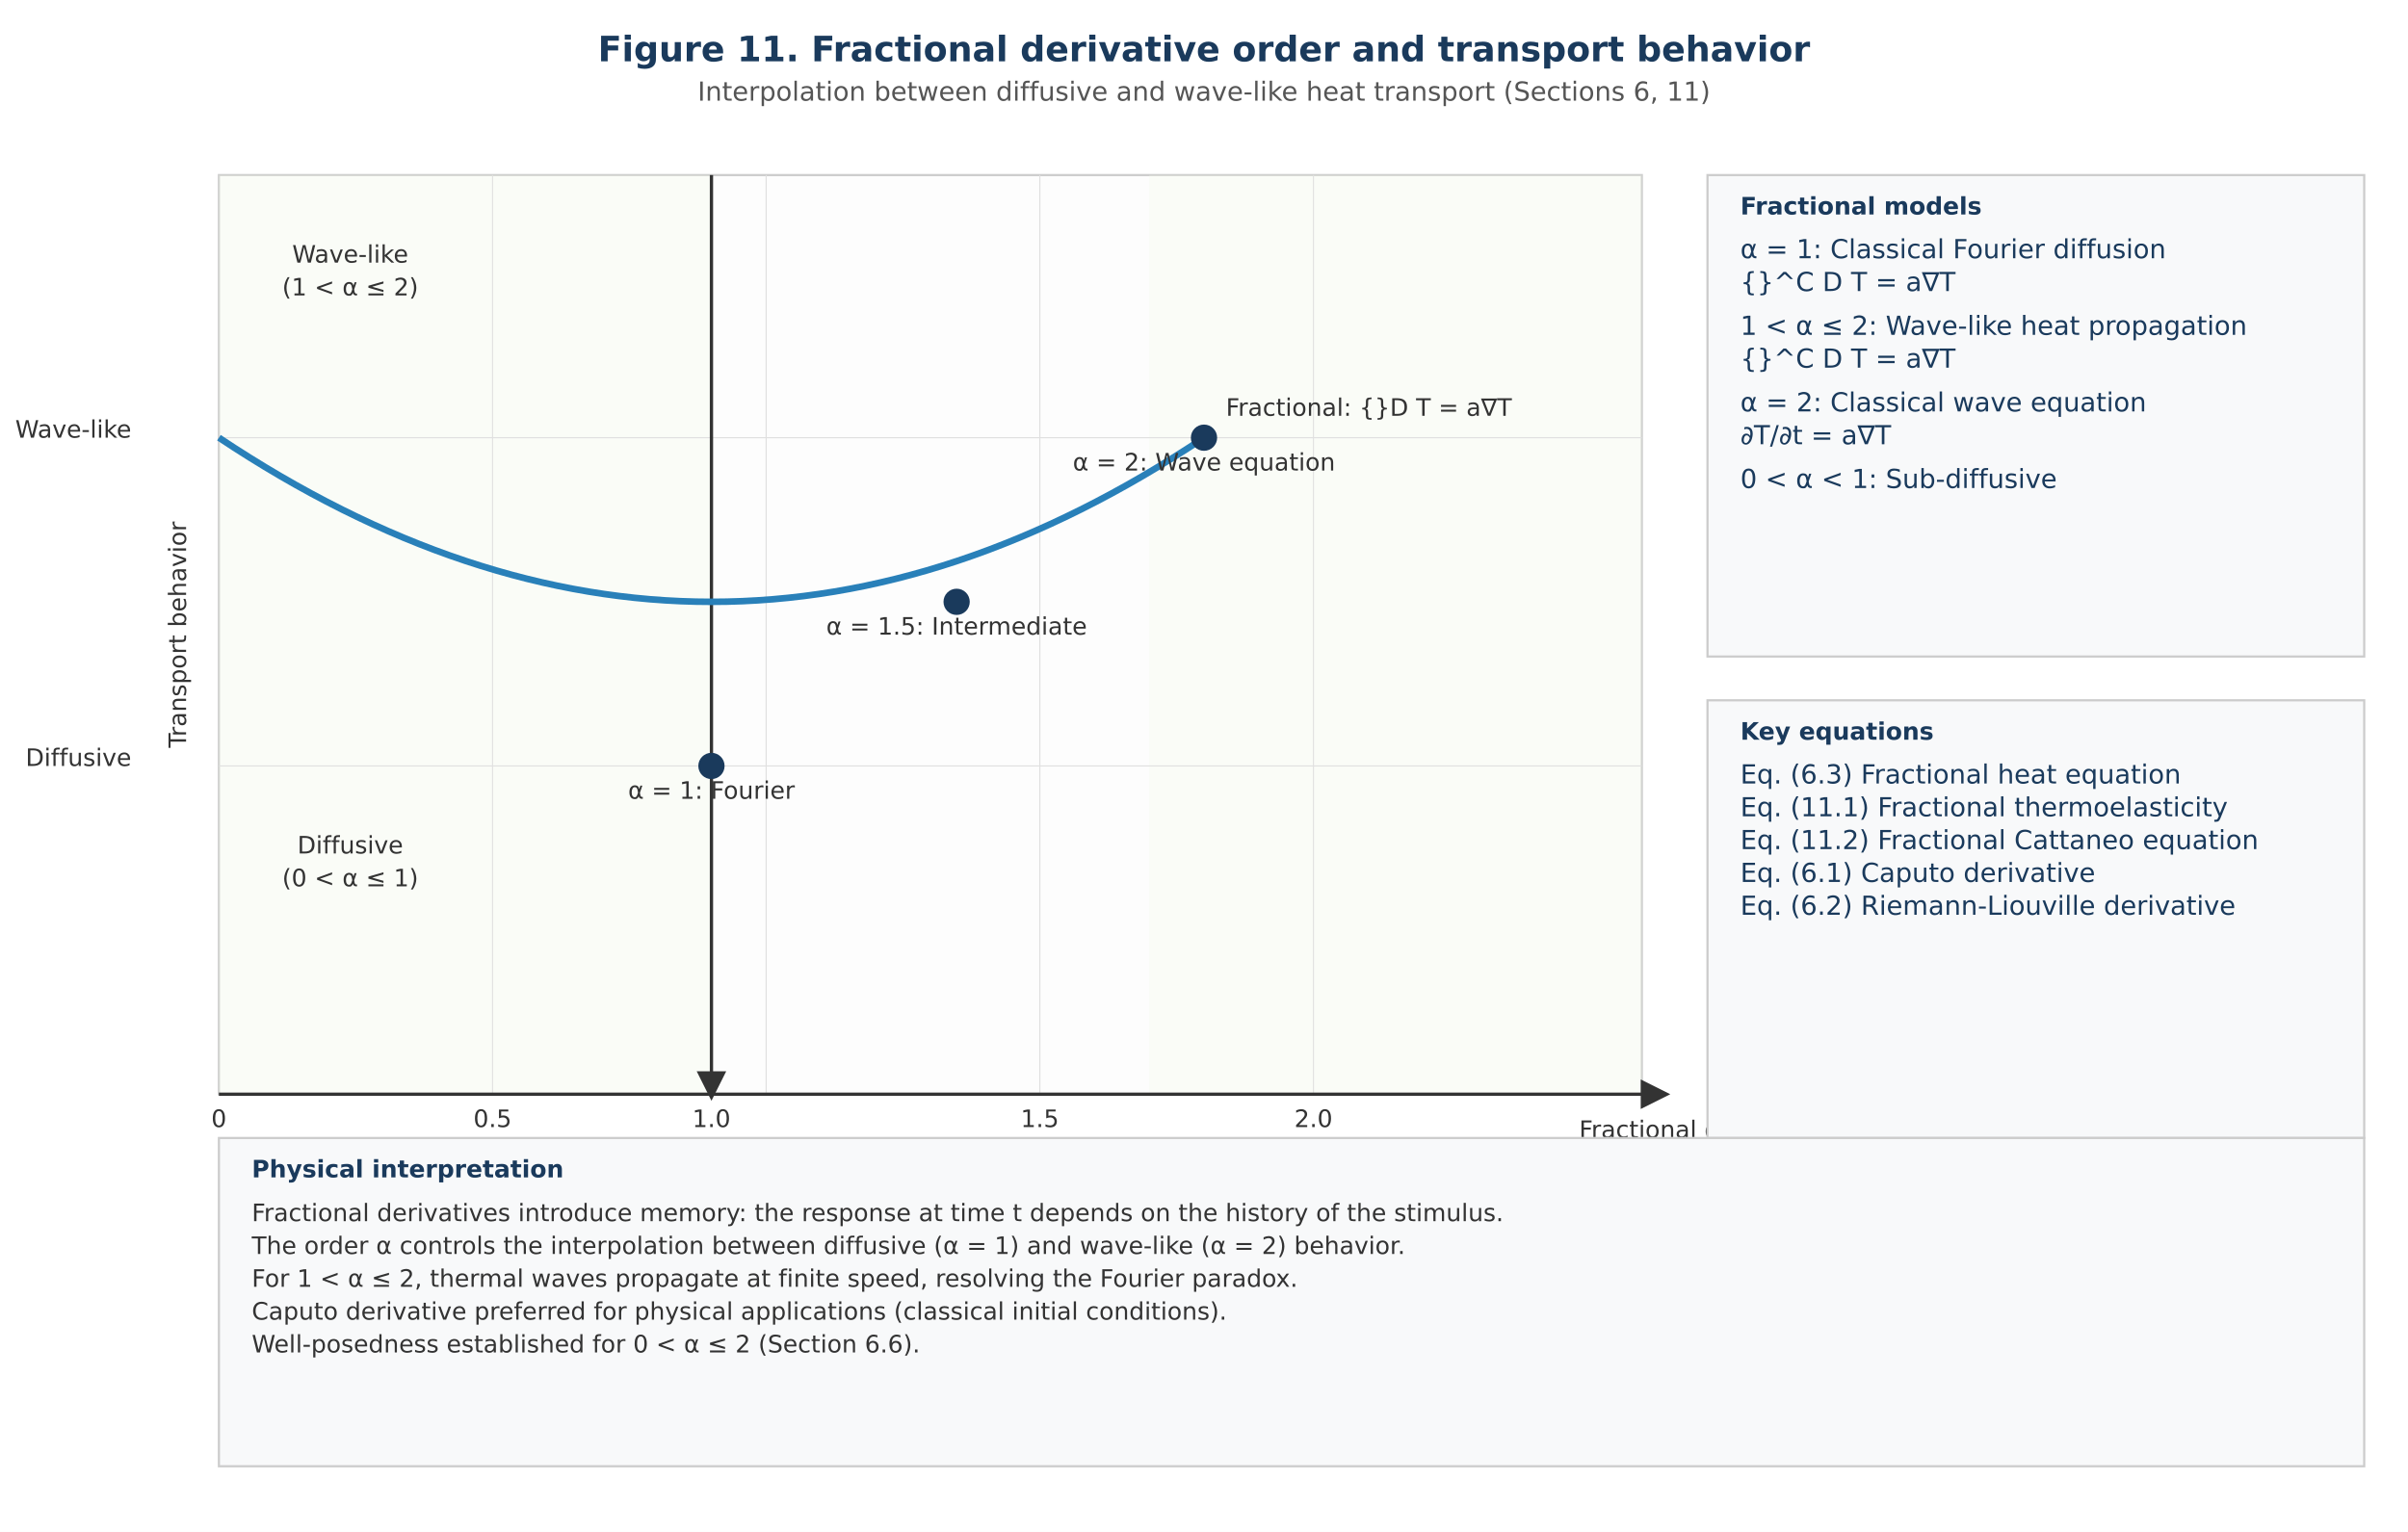
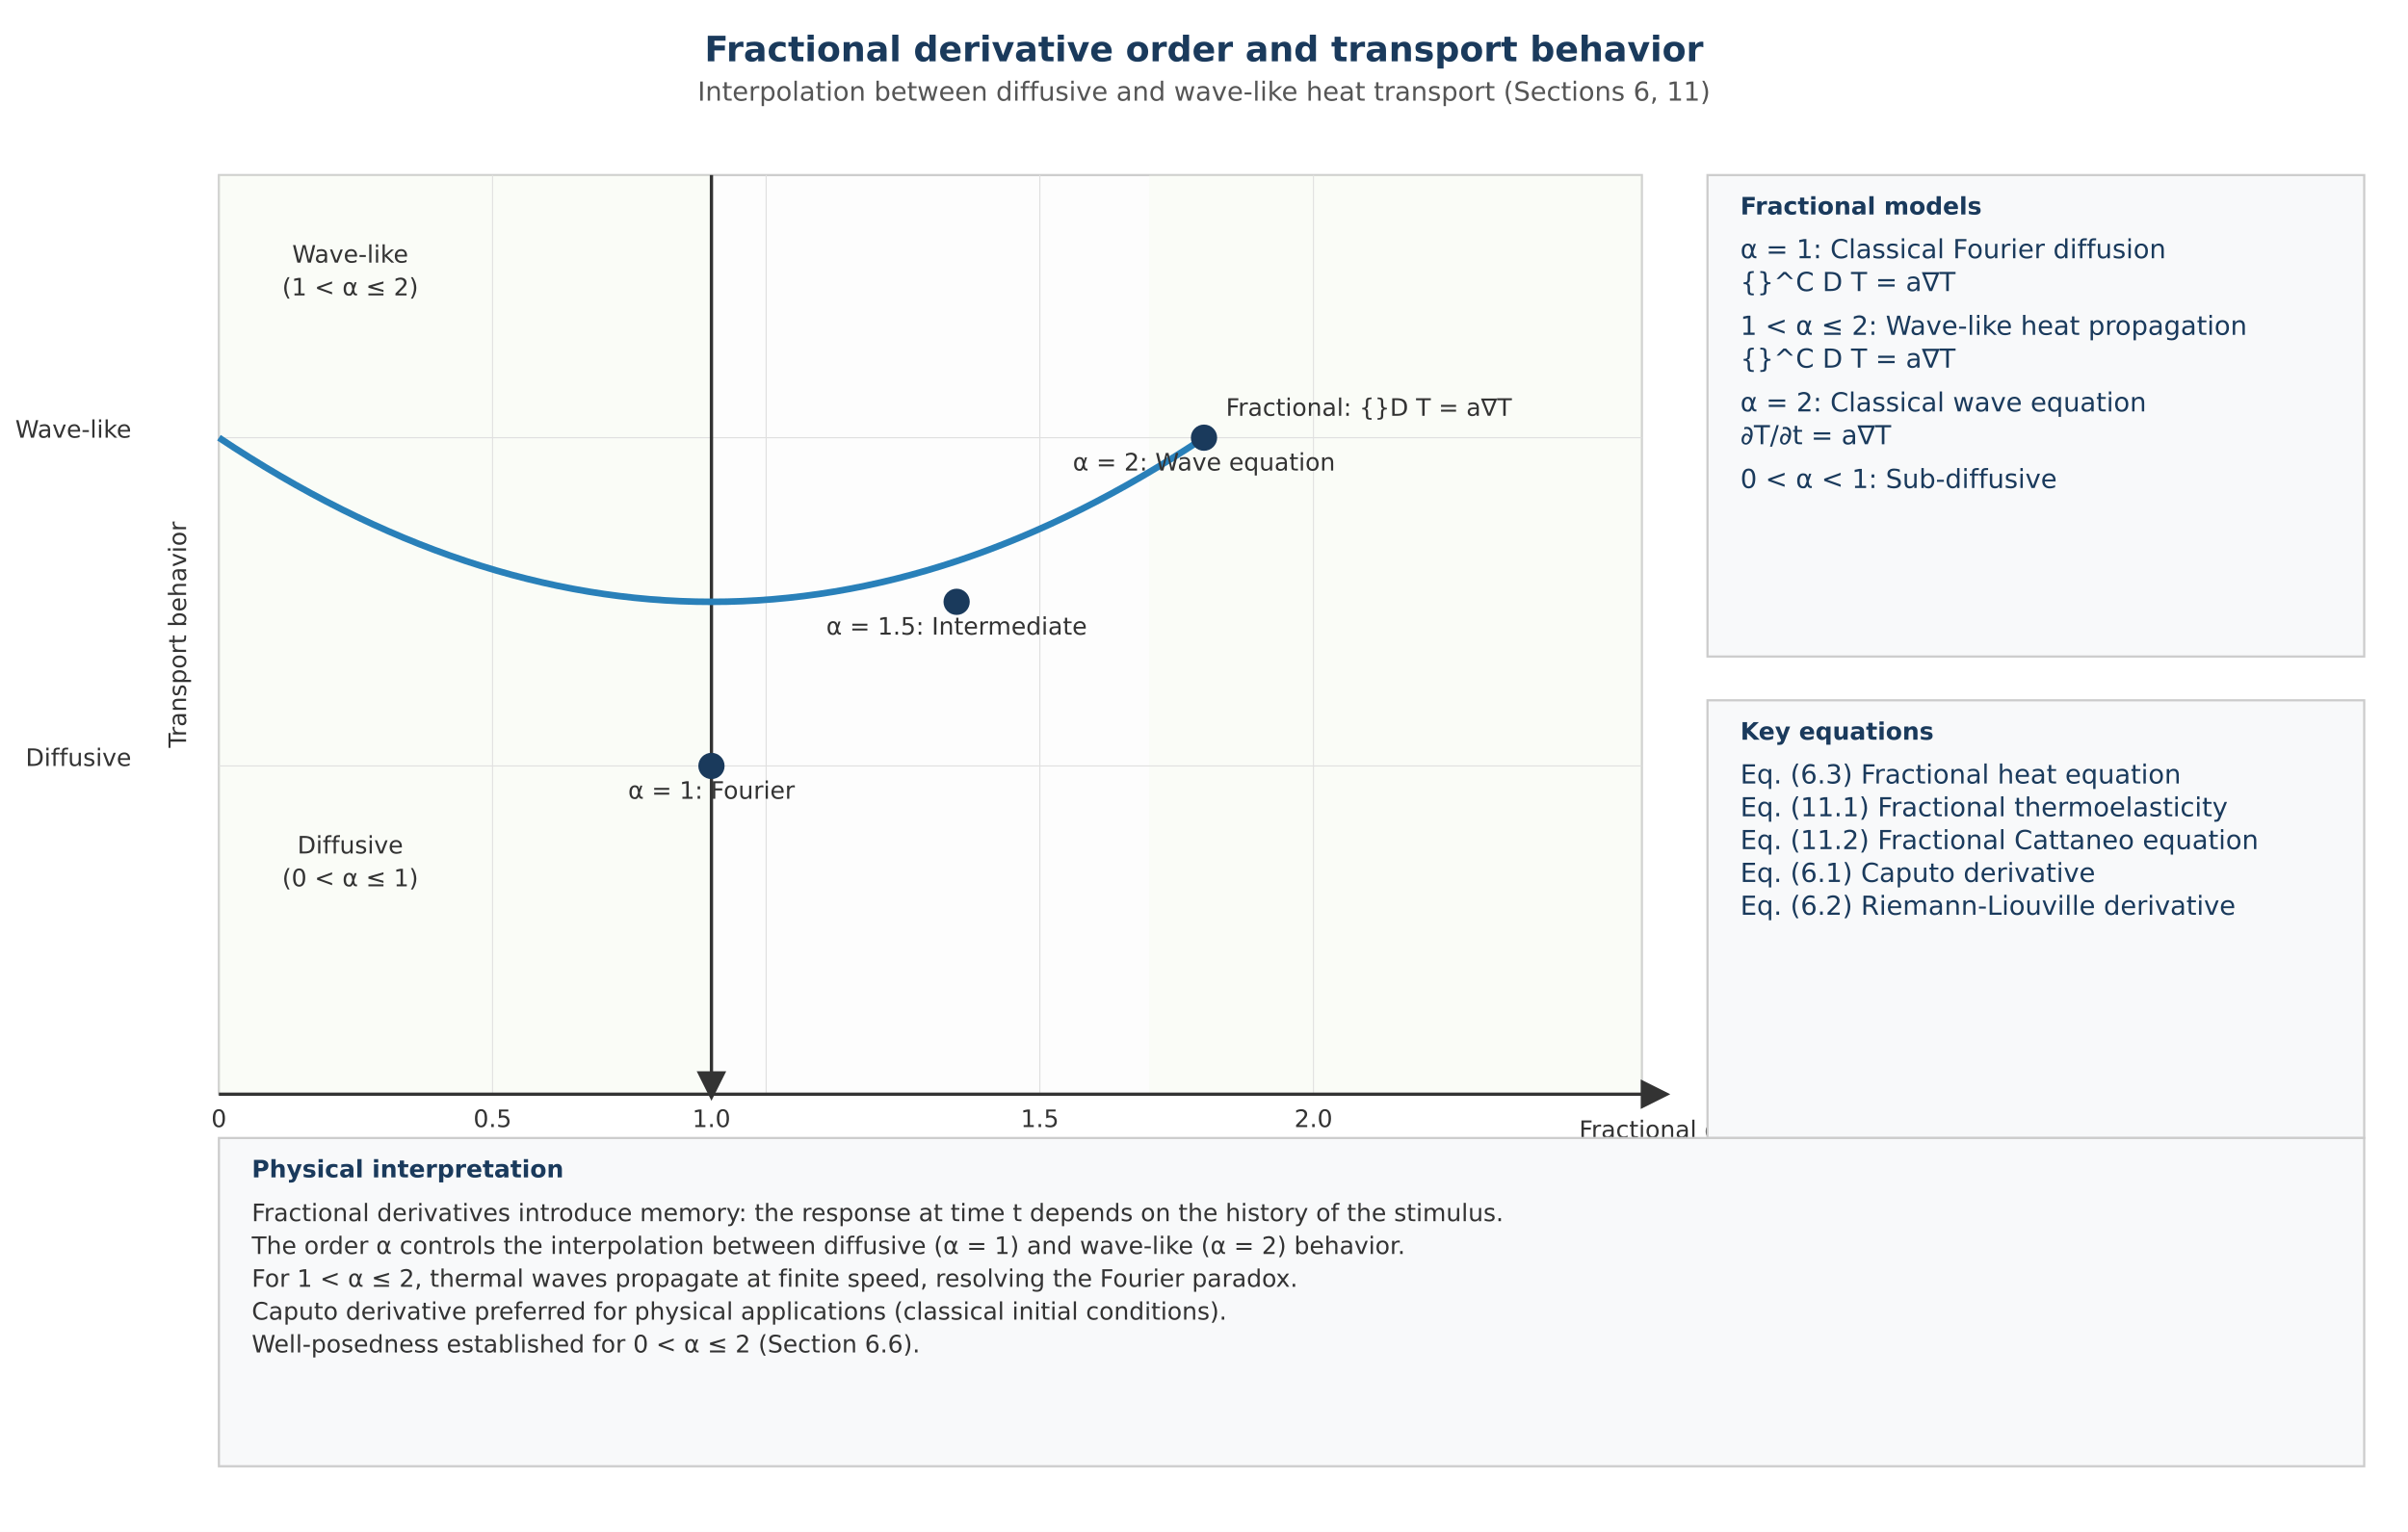
<svg xmlns="http://www.w3.org/2000/svg" width="1100" height="700" viewBox="0 0 1100 700">
  <defs>
    <style>
      .title { font: 700 16px 'DejaVu Sans', sans-serif; fill: #1a3a5c; }
      .subtitle { font: 12px 'DejaVu Sans', sans-serif; fill: #555; }
      .label { font: 11px 'DejaVu Sans', sans-serif; fill: #333; }
      .math { font: 12px 'DejaVu Sans', monospace; fill: #1a3a5c; }
      .axis { stroke: #333; stroke-width: 1.5; fill: none; marker-end: url(#arrow-axis); }
      .curve-diff { stroke: #2d6a2d; stroke-width: 3; fill: none; }
      .curve-wave { stroke: #c0392b; stroke-width: 3; fill: none; }
      .curve-interp { stroke: #2980b9; stroke-width: 3; fill: none; }
      .grid { stroke: #e0e0e0; stroke-width: 0.5; fill: none; }
      .marker { fill: #1a3a5c; }
      .box { fill: #f8f9fa; stroke: #cccccc; stroke-width: 1; }
      .box-title { font: 700 11px 'DejaVu Sans', sans-serif; fill: #1a3a5c; }
      .zone { fill: #f0f8e8; stroke: none; opacity: 0.3; }
    </style>
    <marker id="arrow-axis" markerWidth="9" markerHeight="9" refX="7" refY="4.5" orient="auto">
      <polygon points="0,0 9,4.5 0,9" fill="#333" />
    </marker>
  </defs>
  <rect width="1100" height="700" fill="white" />
-   <text x="550" y="28" class="title" text-anchor="middle">Figure 11. Fractional derivative order and transport behavior</text>
+   <text x="550" y="28" class="title" text-anchor="middle">Fractional derivative order and transport behavior</text>
  <text x="550" y="46" class="subtitle" text-anchor="middle">Interpolation between diffusive and wave-like heat transport (Sections 6, 11)</text>
  <rect x="100" y="80" width="650" height="420" fill="#fdfdfd" stroke="#cccccc" stroke-width="1" />
  <rect x="100" y="80" width="225" height="420" class="zone" />
  <rect x="525" y="80" width="225" height="420" class="zone" />
  <line x1="100" y1="200" x2="750" y2="200" class="grid" />
  <line x1="100" y1="350" x2="750" y2="350" class="grid" />
  <line x1="225" y1="80" x2="225" y2="500" class="grid" />
  <line x1="350" y1="80" x2="350" y2="500" class="grid" />
  <line x1="475" y1="80" x2="475" y2="500" class="grid" />
  <line x1="600" y1="80" x2="600" y2="500" class="grid" />
  <line x1="100" y1="500" x2="760" y2="500" class="axis" />
  <line x1="325" y1="80" x2="325" y2="500" class="axis" />
  <text x="770" y="520" class="label" text-anchor="middle">Fractional order α</text>
  <text x="85" y="290" class="label" text-anchor="middle" transform="rotate(-90 85 290)">Transport behavior</text>
  <text x="100" y="515" class="label" text-anchor="middle" font-size="10">0</text>
  <text x="225" y="515" class="label" text-anchor="middle" font-size="10">0.5</text>
  <text x="325" y="515" class="label" text-anchor="middle" font-size="10">1.0</text>
  <text x="475" y="515" class="label" text-anchor="middle" font-size="10">1.5</text>
  <text x="600" y="515" class="label" text-anchor="middle" font-size="10">2.0</text>
  <text x="60" y="200" class="label" text-anchor="end" font-size="10">Wave-like</text>
  <text x="60" y="350" class="label" text-anchor="end" font-size="10">Diffusive</text>
  <path d="M 100 200 Q 325 350 550 200" class="curve-interp" />
  <text x="560" y="190" class="label" font-size="10" fill="#2980b9">Fractional: {}<sup>C</sup>D<sub>t</sub>
    <sup>α</sup>T = a∇<sup>2</sup>T</text>
  <circle cx="325" cy="350" r="6" class="marker" />
  <text x="325" y="365" class="label" text-anchor="middle" font-size="10" fill="#2d6a2d">α = 1: Fourier</text>
  <circle cx="550" cy="200" r="6" class="marker" />
  <text x="550" y="215" class="label" text-anchor="middle" font-size="10" fill="#c0392b">α = 2: Wave equation</text>
  <circle cx="437" cy="275" r="6" class="marker" />
  <text x="437" y="290" class="label" text-anchor="middle" font-size="10" fill="#2980b9">α = 1.5: Intermediate</text>
  <text x="160" y="120" class="label" text-anchor="middle" font-size="10" fill="#c0392b">Wave-like</text>
  <text x="160" y="135" class="label" text-anchor="middle" font-size="10" fill="#c0392b">(1 &lt; α ≤ 2)</text>
  <text x="160" y="390" class="label" text-anchor="middle" font-size="10" fill="#2d6a2d">Diffusive</text>
  <text x="160" y="405" class="label" text-anchor="middle" font-size="10" fill="#2d6a2d">(0 &lt; α ≤ 1)</text>
  <rect x="780" y="80" width="300" height="220" class="box" />
  <text x="795" y="98" class="box-title">Fractional models</text>
  <text x="795" y="118" class="math" font-size="10">α = 1: Classical Fourier diffusion</text>
  <text x="795" y="133" class="math" font-size="10">{}^C D<sub>t</sub>
    <sup>1</sup>T = a∇<sup>2</sup>T</text>
  <text x="795" y="153" class="math" font-size="10">1 &lt; α ≤ 2: Wave-like heat propagation</text>
  <text x="795" y="168" class="math" font-size="10">{}^C D<sub>t</sub>
    <sup>α</sup>T = a∇<sup>2</sup>T</text>
  <text x="795" y="188" class="math" font-size="10">α = 2: Classical wave equation</text>
  <text x="795" y="203" class="math" font-size="10">∂<sup>2</sup>T/∂t<sup>2</sup> = a∇<sup>2</sup>T</text>
  <text x="795" y="223" class="math" font-size="10">0 &lt; α &lt; 1: Sub-diffusive</text>
  <rect x="780" y="320" width="300" height="200" class="box" />
  <text x="795" y="338" class="box-title">Key equations</text>
  <text x="795" y="358" class="math" font-size="10">Eq. (6.3) Fractional heat equation</text>
  <text x="795" y="373" class="math" font-size="10">Eq. (11.1) Fractional thermoelasticity</text>
  <text x="795" y="388" class="math" font-size="10">Eq. (11.2) Fractional Cattaneo equation</text>
  <text x="795" y="403" class="math" font-size="10">Eq. (6.1) Caputo derivative</text>
  <text x="795" y="418" class="math" font-size="10">Eq. (6.2) Riemann-Liouville derivative</text>
  <rect x="100" y="520" width="980" height="150" class="box" />
  <text x="115" y="538" class="box-title">Physical interpretation</text>
  <text x="115" y="558" class="label" font-size="10">Fractional derivatives introduce memory: the response at time t depends on the history of the stimulus.</text>
  <text x="115" y="573" class="label" font-size="10">The order α controls the interpolation between diffusive (α = 1) and wave-like (α = 2) behavior.</text>
  <text x="115" y="588" class="label" font-size="10">For 1 &lt; α ≤ 2, thermal waves propagate at finite speed, resolving the Fourier paradox.</text>
  <text x="115" y="603" class="label" font-size="10">Caputo derivative preferred for physical applications (classical initial conditions).</text>
  <text x="115" y="618" class="label" font-size="10">Well-posedness established for 0 &lt; α ≤ 2 (Section 6.6).</text>
</svg>
